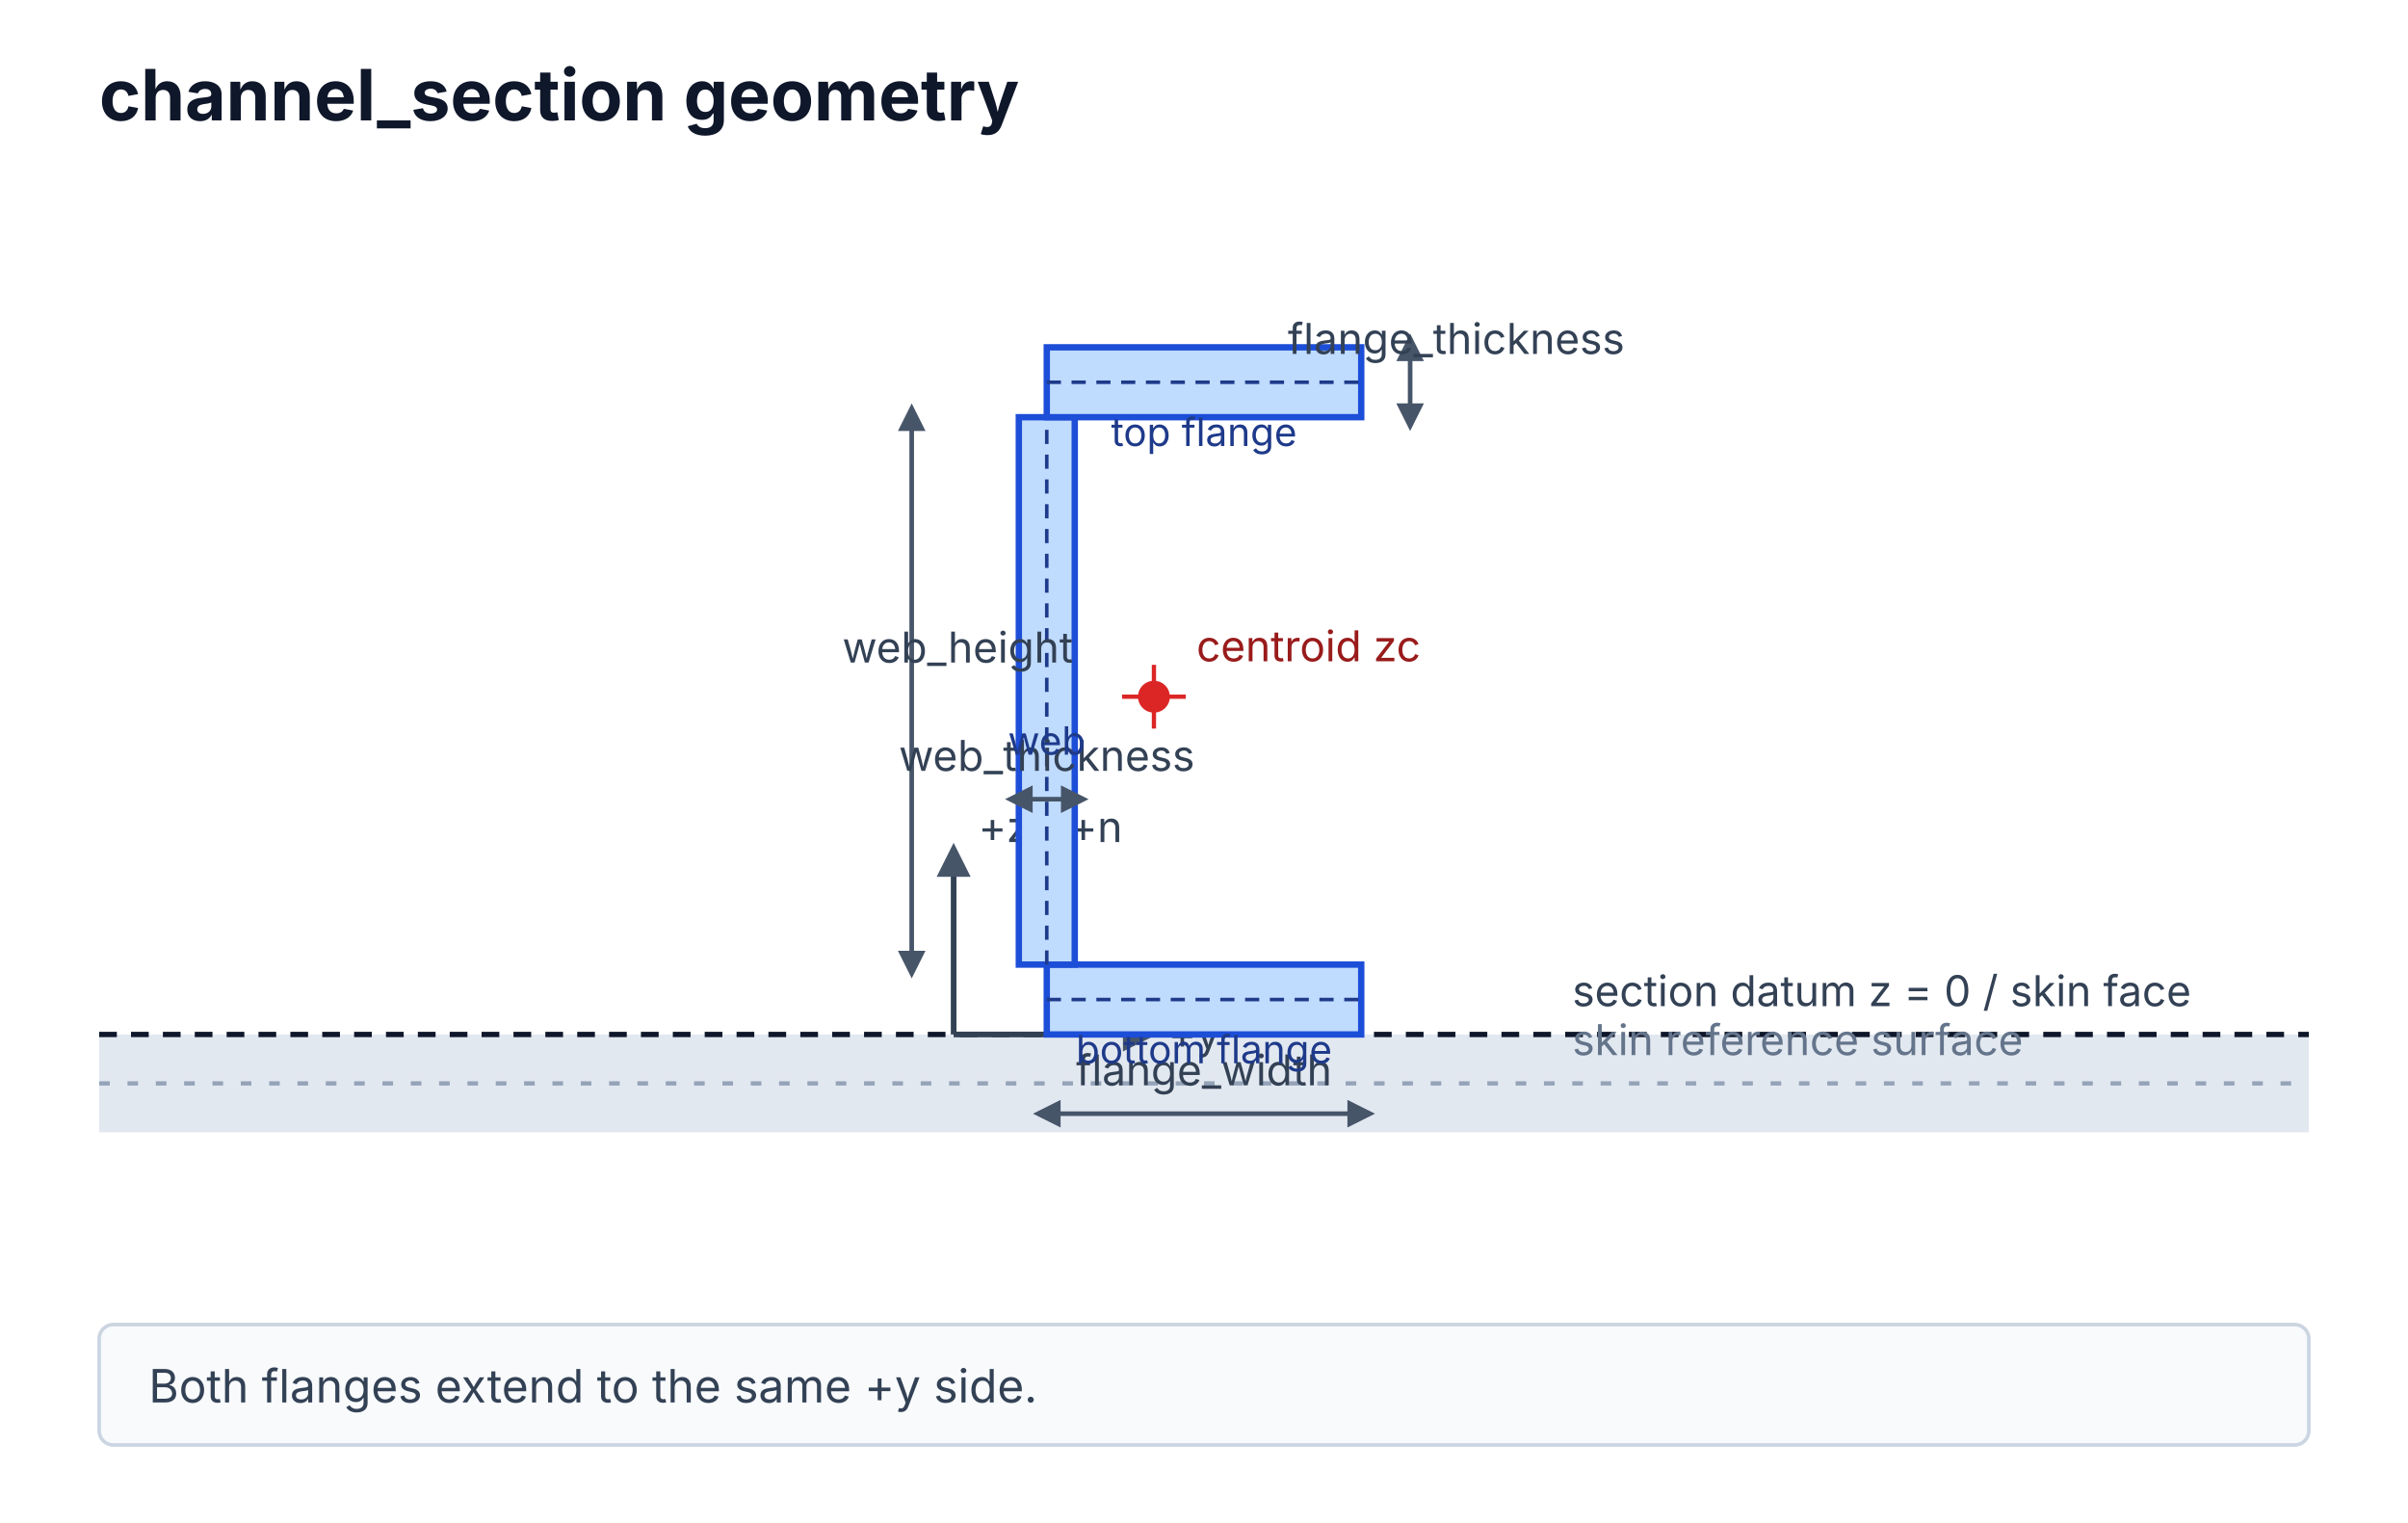
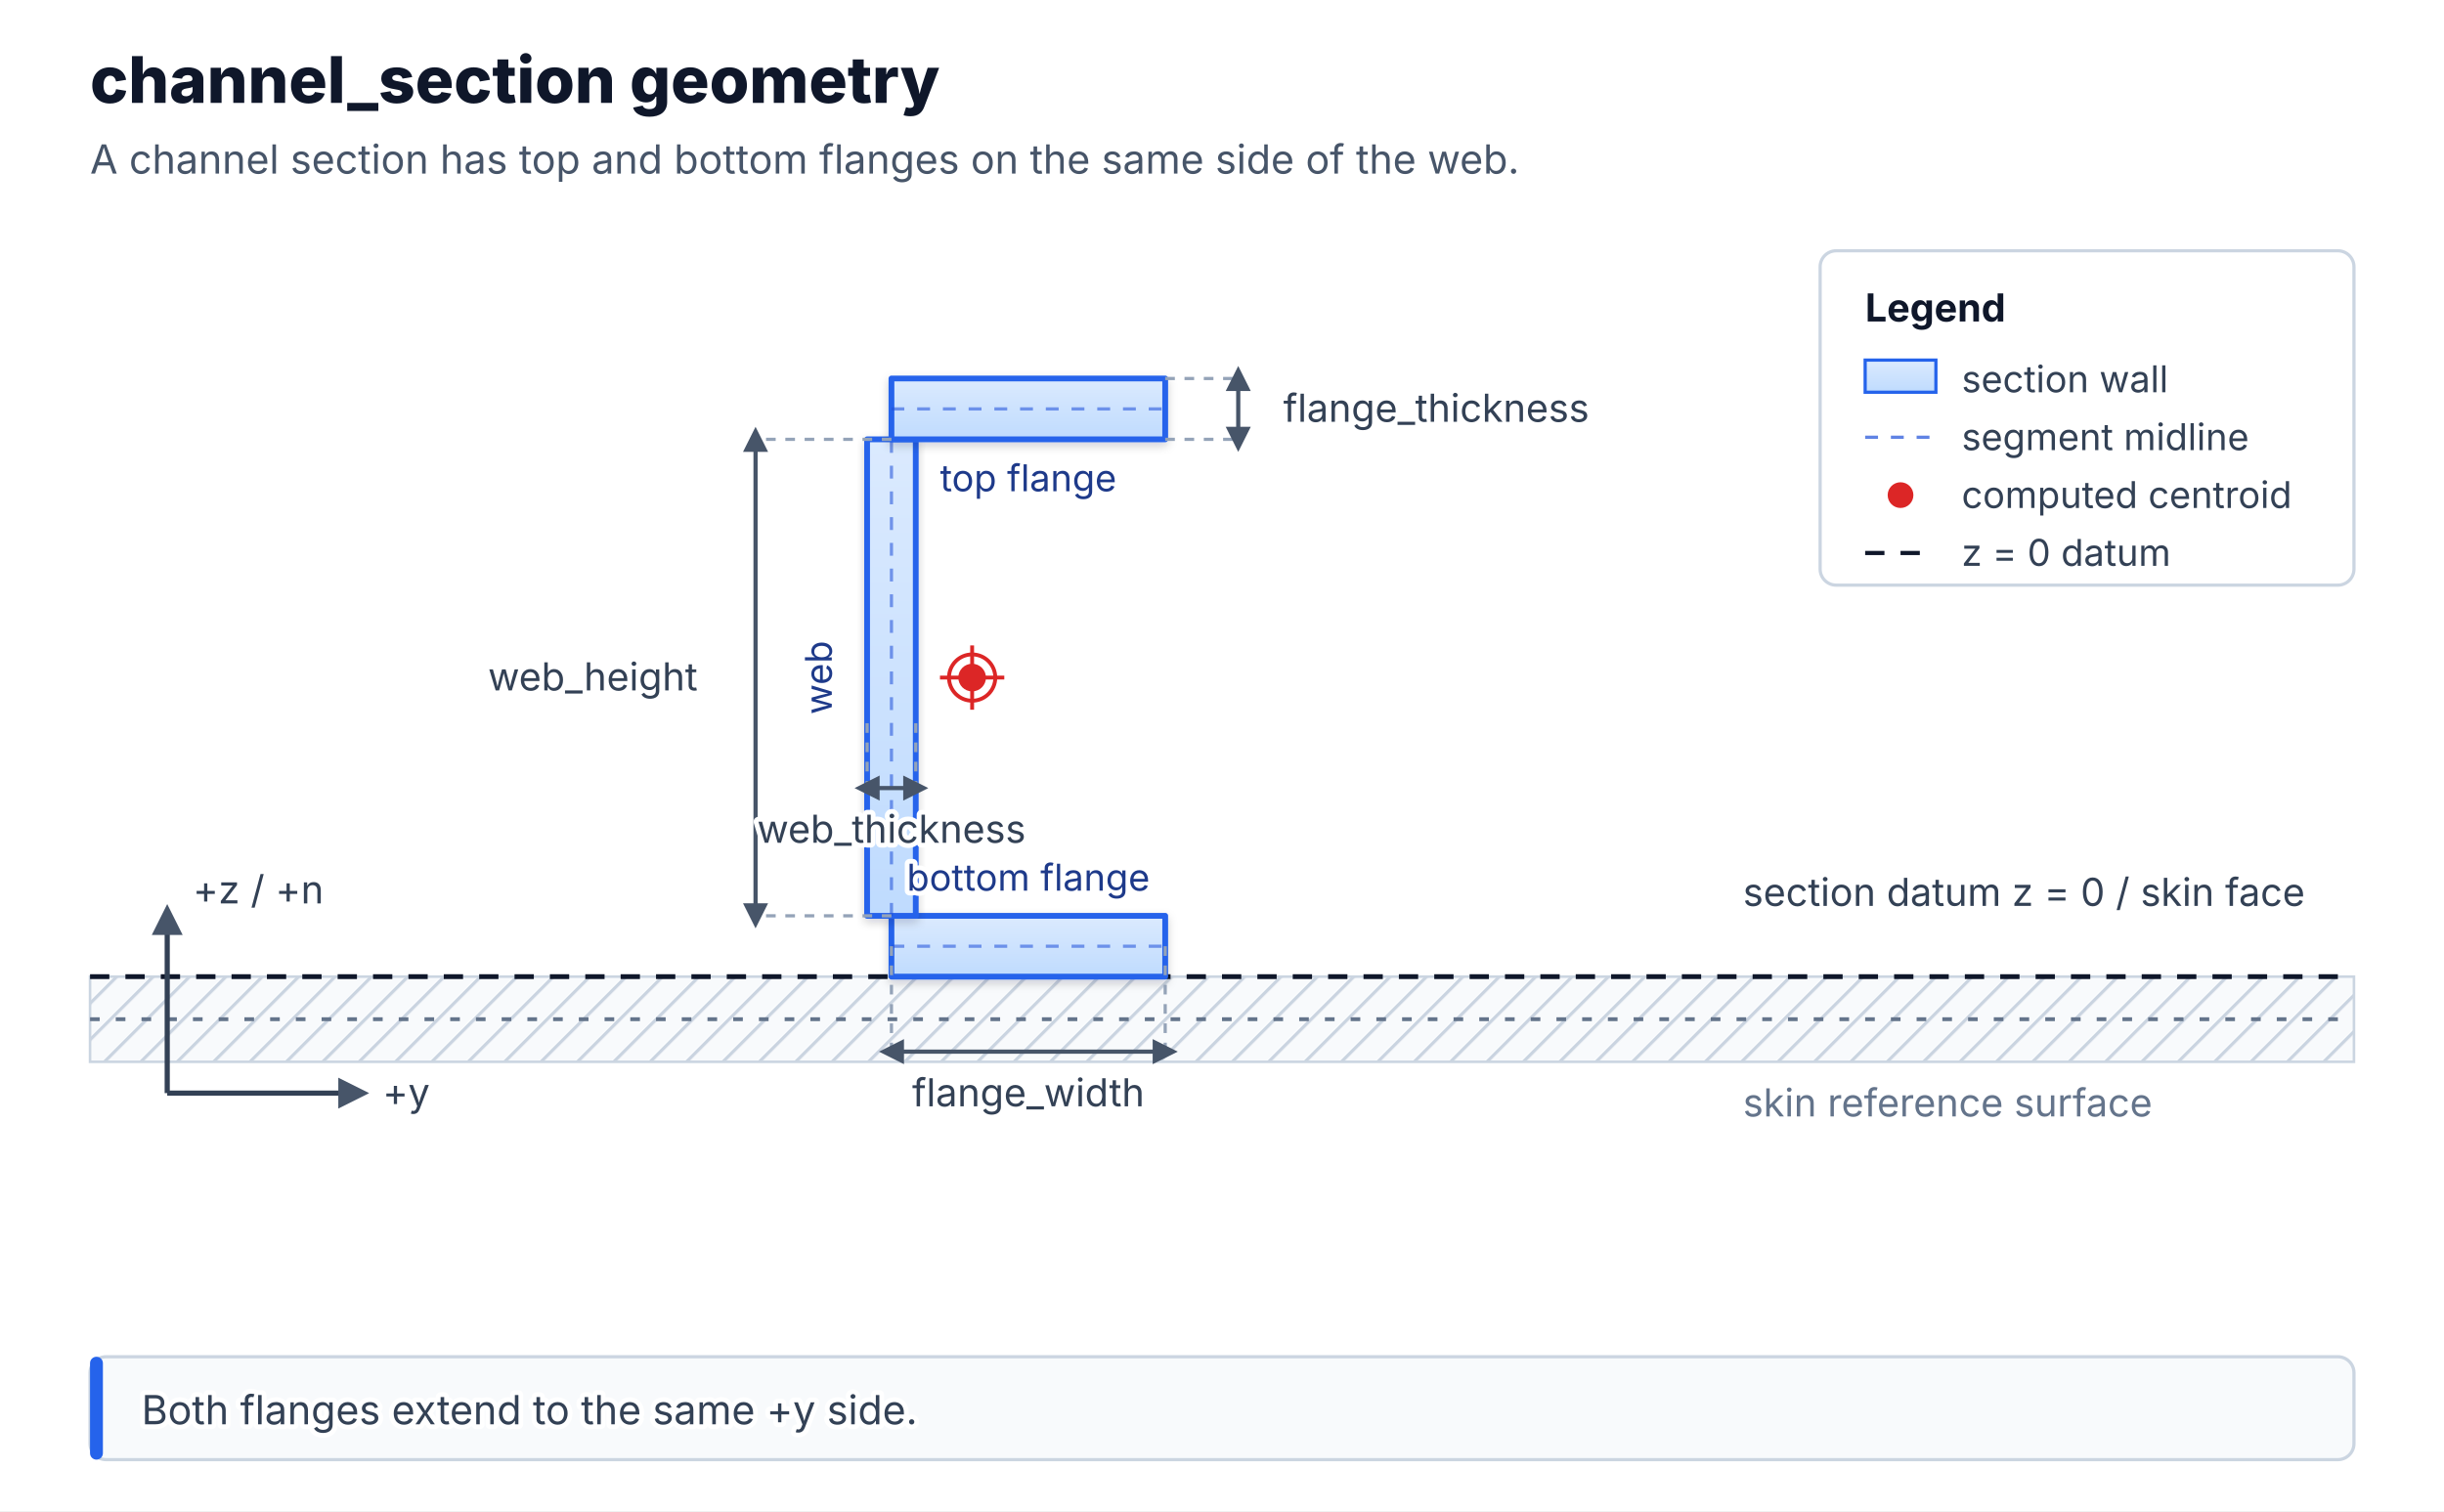
- <svg xmlns="http://www.w3.org/2000/svg" viewBox="0 0 680 430" role="img" aria-labelledby="title desc">
+ <svg xmlns="http://www.w3.org/2000/svg" viewBox="0 0 760 470" role="img" aria-labelledby="title desc">
  <defs>
+     <linearGradient id="wall-fill" x1="0" y1="0" x2="0" y2="1">
+       <stop offset="0%" stop-color="#dbeafe" />
+       <stop offset="100%" stop-color="#bfdbfe" />
+     </linearGradient>
+     <filter id="wall-shadow" x="-20%" y="-20%" width="140%" height="150%">
+       <feDropShadow dx="0" dy="1.2" stdDeviation="1.4" flood-color="#0f172a" flood-opacity="0.18" />
+     </filter>
+     <pattern id="skin-hatch" width="8" height="8" patternUnits="userSpaceOnUse" patternTransform="rotate(45)">
+       <rect width="8" height="8" fill="#f8fafc" />
+       <line x1="0" y1="0" x2="0" y2="8" stroke="#cbd5e1" stroke-width="2" />
+     </pattern>
    <marker id="arrow" viewBox="0 0 10 10" refX="5" refY="5" markerWidth="6" markerHeight="6" orient="auto-start-reverse">
      <path d="M 0 0 L 10 5 L 0 10 z" fill="#475569" />
    </marker>
  </defs>
-   <rect x="0" y="0" width="680" height="430" fill="#ffffff" />
-   <text x="28" y="34" class="title" font-family="Inter, Arial, sans-serif" font-size="20" font-weight="700" fill="#0f172a">channel_section geometry</text>
-   <rect x="28.00" y="292.09" width="624.00" height="27.62" fill="#e2e8f0" />
-   <line x1="28.00" y1="292.09" x2="652.00" y2="292.09" stroke="#0f172a" stroke-width="1.5" stroke-dasharray="5 4" />
-   <line x1="28.00" y1="305.91" x2="652.00" y2="305.91" stroke="#94a3b8" stroke-width="1.2" stroke-dasharray="3 5" />
-   <text x="444.00" y="284.09" font-family="Inter, Arial, sans-serif" font-size="12" fill="#334155">section datum z = 0 / skin face</text>
-   <text x="444.00" y="297.91" font-family="Inter, Arial, sans-serif" font-size="12" fill="#64748b">skin reference surface</text>
-   <line x1="269.30" y1="292.09" x2="321.91" y2="292.09" stroke="#334155" stroke-width="1.6" marker-end="url(#arrow)" />
-   <line x1="269.30" y1="292.09" x2="269.30" y2="242.77" stroke="#334155" stroke-width="1.6" marker-end="url(#arrow)" />
-   <text x="329.91" y="296.09" font-family="Inter, Arial, sans-serif" font-size="12" fill="#334155">+y</text>
-   <text x="276.30" y="237.77" font-family="Inter, Arial, sans-serif" font-size="12" fill="#334155">+z / +n</text>
-   <polygon points="295.60,272.36 384.40,272.36 384.40,292.09 295.60,292.09" fill="#bfdbfe" stroke="#1d4ed8" stroke-width="1.8" />
-   <line x1="295.60" y1="282.23" x2="384.40" y2="282.23" stroke="#1e3a8a" stroke-width="1" stroke-dasharray="4 3" />
-   <polygon points="287.71,272.36 287.71,117.80 303.50,117.80 303.50,272.36" fill="#bfdbfe" stroke="#1d4ed8" stroke-width="1.8" />
-   <line x1="295.60" y1="272.36" x2="295.60" y2="117.80" stroke="#1e3a8a" stroke-width="1" stroke-dasharray="4 3" />
-   <polygon points="295.60,98.07 384.40,98.07 384.40,117.80 295.60,117.80" fill="#bfdbfe" stroke="#1d4ed8" stroke-width="1.8" />
-   <line x1="295.60" y1="107.93" x2="384.40" y2="107.93" stroke="#1e3a8a" stroke-width="1" stroke-dasharray="4 3" />
-   <line x1="295.60" y1="314.46" x2="384.40" y2="314.46" stroke="#475569" stroke-width="1.3" marker-start="url(#arrow)" marker-end="url(#arrow)" />
-   <text x="340.00" y="306.46" font-family="Inter, Arial, sans-serif" font-size="12" text-anchor="middle" fill="#334155">flange_width</text>
-   <line x1="257.46" y1="272.36" x2="257.46" y2="117.80" stroke="#475569" stroke-width="1.3" marker-start="url(#arrow)" marker-end="url(#arrow)" />
-   <text x="270.46" y="187.08" font-family="Inter, Arial, sans-serif" font-size="12" text-anchor="middle" fill="#334155">web_height</text>
-   <line x1="398.21" y1="117.80" x2="398.21" y2="98.07" stroke="#475569" stroke-width="1.3" marker-start="url(#arrow)" marker-end="url(#arrow)" />
-   <text x="411.21" y="99.93" font-family="Inter, Arial, sans-serif" font-size="12" text-anchor="middle" fill="#334155">flange_thickness</text>
-   <line x1="287.71" y1="225.66" x2="303.50" y2="225.66" stroke="#475569" stroke-width="1.3" marker-start="url(#arrow)" marker-end="url(#arrow)" />
-   <text x="295.60" y="217.66" font-family="Inter, Arial, sans-serif" font-size="12" text-anchor="middle" fill="#334155">web_thickness</text>
-   <circle cx="325.86" cy="196.72" r="4.5" fill="#dc2626" />
-   <line x1="316.86" y1="196.72" x2="334.86" y2="196.72" stroke="#dc2626" stroke-width="1.2" />
-   <line x1="325.86" y1="187.72" x2="325.86" y2="205.72" stroke="#dc2626" stroke-width="1.2" />
-   <text x="337.86" y="186.72" font-family="Inter, Arial, sans-serif" font-size="12" fill="#991b1b">centroid zc</text>
-   <text x="340.00" y="300.23" font-family="Inter, Arial, sans-serif" font-size="11" text-anchor="middle" fill="#1e3a8a">bottom flange</text>
-   <text x="295.60" y="213.08" font-family="Inter, Arial, sans-serif" font-size="11" text-anchor="middle" fill="#1e3a8a">web</text>
-   <text x="340.00" y="125.93" font-family="Inter, Arial, sans-serif" font-size="11" text-anchor="middle" fill="#1e3a8a">top flange</text>
-   <rect x="28" y="374" width="624" height="34" rx="4" fill="#f8fafc" stroke="#cbd5e1" />
-   <text x="42" y="396" font-family="Inter, Arial, sans-serif" font-size="13" fill="#334155">Both flanges extend to the same +y side.</text>
+   <rect x="0" y="0" width="760" height="470" fill="#ffffff" />
+   <text x="28" y="32" font-family="Inter, Arial, sans-serif" paint-order="stroke" stroke="#ffffff" stroke-width="3" stroke-linejoin="round" font-size="20" font-weight="760" letter-spacing="0" fill="#0f172a">channel_section geometry</text>
+   <text x="28" y="54" font-family="Inter, Arial, sans-serif" paint-order="stroke" stroke="#ffffff" stroke-width="3" stroke-linejoin="round" font-size="12.5" fill="#475569">A channel section has top and bottom flanges on the same side of the web.</text>
+   <rect x="28.00" y="303.77" width="704.00" height="26.49" fill="url(#skin-hatch)" stroke="#cbd5e1" stroke-width="0.8" />
+   <line x1="28.00" y1="303.77" x2="732.00" y2="303.77" stroke="#0f172a" stroke-width="1.5" stroke-dasharray="6 5" />
+   <line x1="28.00" y1="317.01" x2="732.00" y2="317.01" stroke="#64748b" stroke-width="1.2" stroke-dasharray="3 5" />
+   <text x="542.00" y="281.77" font-family="Inter, Arial, sans-serif" paint-order="stroke" stroke="#ffffff" stroke-width="3" stroke-linejoin="round" font-size="12" fill="#334155">section datum z = 0 / skin face</text>
+   <text x="542.00" y="347.25" font-family="Inter, Arial, sans-serif" paint-order="stroke" stroke="#ffffff" stroke-width="3" stroke-linejoin="round" font-size="12" fill="#64748b">skin reference surface</text>
+   <line x1="52.00" y1="340.00" x2="110.00" y2="340.00" stroke="#334155" stroke-width="1.6" marker-end="url(#arrow)" />
+   <line x1="52.00" y1="340.00" x2="52.00" y2="286.00" stroke="#334155" stroke-width="1.6" marker-end="url(#arrow)" />
+   <text x="119.00" y="344.00" font-family="Inter, Arial, sans-serif" paint-order="stroke" stroke="#ffffff" stroke-width="3" stroke-linejoin="round" font-size="12" fill="#334155">+y</text>
+   <text x="60.00" y="281.00" font-family="Inter, Arial, sans-serif" paint-order="stroke" stroke="#ffffff" stroke-width="3" stroke-linejoin="round" font-size="12" fill="#334155">+z / +n</text>
+   <polygon points="277.21,284.85 362.34,284.85 362.34,303.77 277.21,303.77" fill="url(#wall-fill)" stroke="#2563eb" stroke-width="1.8" stroke-linejoin="round" filter="url(#wall-shadow)" />
+   <line x1="277.21" y1="294.31" x2="362.34" y2="294.31" stroke="#1d4ed8" stroke-width="1" stroke-dasharray="4 4" opacity="0.55" />
+   <polygon points="269.64,284.85 269.64,136.65 284.77,136.65 284.77,284.85" fill="url(#wall-fill)" stroke="#2563eb" stroke-width="1.8" stroke-linejoin="round" filter="url(#wall-shadow)" />
+   <line x1="277.21" y1="284.85" x2="277.21" y2="136.65" stroke="#1d4ed8" stroke-width="1" stroke-dasharray="4 4" opacity="0.55" />
+   <polygon points="277.21,117.73 362.34,117.73 362.34,136.65 277.21,136.65" fill="url(#wall-fill)" stroke="#2563eb" stroke-width="1.8" stroke-linejoin="round" filter="url(#wall-shadow)" />
+   <line x1="277.21" y1="127.19" x2="362.34" y2="127.19" stroke="#1d4ed8" stroke-width="1" stroke-dasharray="4 4" opacity="0.55" />
+   <line x1="277.21" y1="294.31" x2="277.21" y2="327.10" stroke="#94a3b8" stroke-width="1" stroke-dasharray="3 3" />
+   <line x1="362.34" y1="294.31" x2="362.34" y2="327.10" stroke="#94a3b8" stroke-width="1" stroke-dasharray="3 3" />
+   <line x1="277.21" y1="327.10" x2="362.34" y2="327.10" stroke="#475569" stroke-width="1.3" marker-start="url(#arrow)" marker-end="url(#arrow)" />
+   <text x="319.77" y="344.10" font-family="Inter, Arial, sans-serif" paint-order="stroke" stroke="#ffffff" stroke-width="3" stroke-linejoin="round" font-size="12" text-anchor="middle" fill="#334155">flange_width</text>
+   <line x1="277.21" y1="284.85" x2="234.95" y2="284.85" stroke="#94a3b8" stroke-width="1" stroke-dasharray="3 3" />
+   <line x1="277.21" y1="136.65" x2="234.95" y2="136.65" stroke="#94a3b8" stroke-width="1" stroke-dasharray="3 3" />
+   <line x1="234.95" y1="284.85" x2="234.95" y2="136.65" stroke="#475569" stroke-width="1.3" marker-start="url(#arrow)" marker-end="url(#arrow)" />
+   <text x="216.95" y="214.75" font-family="Inter, Arial, sans-serif" paint-order="stroke" stroke="#ffffff" stroke-width="3" stroke-linejoin="round" font-size="12" text-anchor="end" fill="#334155">web_height</text>
+   <line x1="362.34" y1="136.65" x2="385.05" y2="136.65" stroke="#94a3b8" stroke-width="1" stroke-dasharray="3 3" />
+   <line x1="362.34" y1="117.73" x2="385.05" y2="117.73" stroke="#94a3b8" stroke-width="1" stroke-dasharray="3 3" />
+   <line x1="385.05" y1="136.65" x2="385.05" y2="117.73" stroke="#475569" stroke-width="1.3" marker-start="url(#arrow)" marker-end="url(#arrow)" />
+   <text x="399.05" y="131.19" font-family="Inter, Arial, sans-serif" paint-order="stroke" stroke="#ffffff" stroke-width="3" stroke-linejoin="round" font-size="12" text-anchor="start" fill="#334155">flange_thickness</text>
+   <line x1="269.64" y1="224.94" x2="269.64" y2="245.12" stroke="#94a3b8" stroke-width="1" stroke-dasharray="3 3" />
+   <line x1="284.77" y1="224.94" x2="284.77" y2="245.12" stroke="#94a3b8" stroke-width="1" stroke-dasharray="3 3" />
+   <line x1="269.64" y1="245.12" x2="284.77" y2="245.12" stroke="#475569" stroke-width="1.3" marker-start="url(#arrow)" marker-end="url(#arrow)" />
+   <text x="277.21" y="262.12" font-family="Inter, Arial, sans-serif" paint-order="stroke" stroke="#ffffff" stroke-width="3" stroke-linejoin="round" font-size="12" text-anchor="middle" fill="#334155">web_thickness</text>
+   <circle cx="302.30" cy="210.75" r="7.2" fill="#ffffff" stroke="#dc2626" stroke-width="1.2" />
+   <circle cx="302.30" cy="210.75" r="4.3" fill="#dc2626" />
+   <line x1="292.30" y1="210.75" x2="312.30" y2="210.75" stroke="#dc2626" stroke-width="1.2" />
+   <line x1="302.30" y1="200.75" x2="302.30" y2="220.75" stroke="#dc2626" stroke-width="1.2" />
+   <text x="319.77" y="272.86" font-family="Inter, Arial, sans-serif" paint-order="stroke" stroke="#ffffff" stroke-width="3" stroke-linejoin="round" font-size="11.5" text-anchor="middle" dominant-baseline="middle" fill="#1e3a8a">bottom flange</text>
+   <text x="254.50" y="210.75" transform="rotate(-90.0 254.50 210.75)" font-family="Inter, Arial, sans-serif" paint-order="stroke" stroke="#ffffff" stroke-width="3" stroke-linejoin="round" font-size="11.5" text-anchor="middle" dominant-baseline="middle" fill="#1e3a8a">web</text>
+   <text x="319.77" y="148.63" font-family="Inter, Arial, sans-serif" paint-order="stroke" stroke="#ffffff" stroke-width="3" stroke-linejoin="round" font-size="11.5" text-anchor="middle" dominant-baseline="middle" fill="#1e3a8a">top flange</text>
+   <rect x="566.00" y="78.00" width="166" height="104" rx="5" fill="#ffffff" stroke="#cbd5e1" />
+   <text x="580.00" y="100.00" font-family="Inter, Arial, sans-serif" paint-order="stroke" stroke="#ffffff" stroke-width="3" stroke-linejoin="round" font-size="12" font-weight="700" fill="#0f172a">Legend</text>
+   <rect x="580.00" y="112.00" width="22" height="10" fill="url(#wall-fill)" stroke="#2563eb" stroke-width="1" />
+   <text x="610.00" y="122.00" font-family="Inter, Arial, sans-serif" paint-order="stroke" stroke="#ffffff" stroke-width="3" stroke-linejoin="round" font-size="11.5" fill="#334155">section wall</text>
+   <line x1="580.00" y1="136.00" x2="602.00" y2="136.00" stroke="#1d4ed8" stroke-width="1" stroke-dasharray="4 4" opacity="0.7" />
+   <text x="610.00" y="140.00" font-family="Inter, Arial, sans-serif" paint-order="stroke" stroke="#ffffff" stroke-width="3" stroke-linejoin="round" font-size="11.5" fill="#334155">segment midline</text>
+   <circle cx="591.00" cy="154.00" r="4" fill="#dc2626" />
+   <text x="610.00" y="158.00" font-family="Inter, Arial, sans-serif" paint-order="stroke" stroke="#ffffff" stroke-width="3" stroke-linejoin="round" font-size="11.5" fill="#334155">computed centroid</text>
+   <line x1="580.00" y1="172.00" x2="602.00" y2="172.00" stroke="#0f172a" stroke-width="1.3" stroke-dasharray="6 5" />
+   <text x="610.00" y="176.00" font-family="Inter, Arial, sans-serif" paint-order="stroke" stroke="#ffffff" stroke-width="3" stroke-linejoin="round" font-size="11.5" fill="#334155">z = 0 datum</text>
+   <rect x="28" y="422.00" width="704" height="32" rx="5" fill="#f8fafc" stroke="#cbd5e1" />
+   <rect x="28" y="422.00" width="4" height="32" rx="2" fill="#2563eb" />
+   <text x="44" y="443.00" font-family="Inter, Arial, sans-serif" paint-order="stroke" stroke="#ffffff" stroke-width="3" stroke-linejoin="round" font-size="12.5" fill="#334155">Both flanges extend to the same +y side.</text>
</svg>
